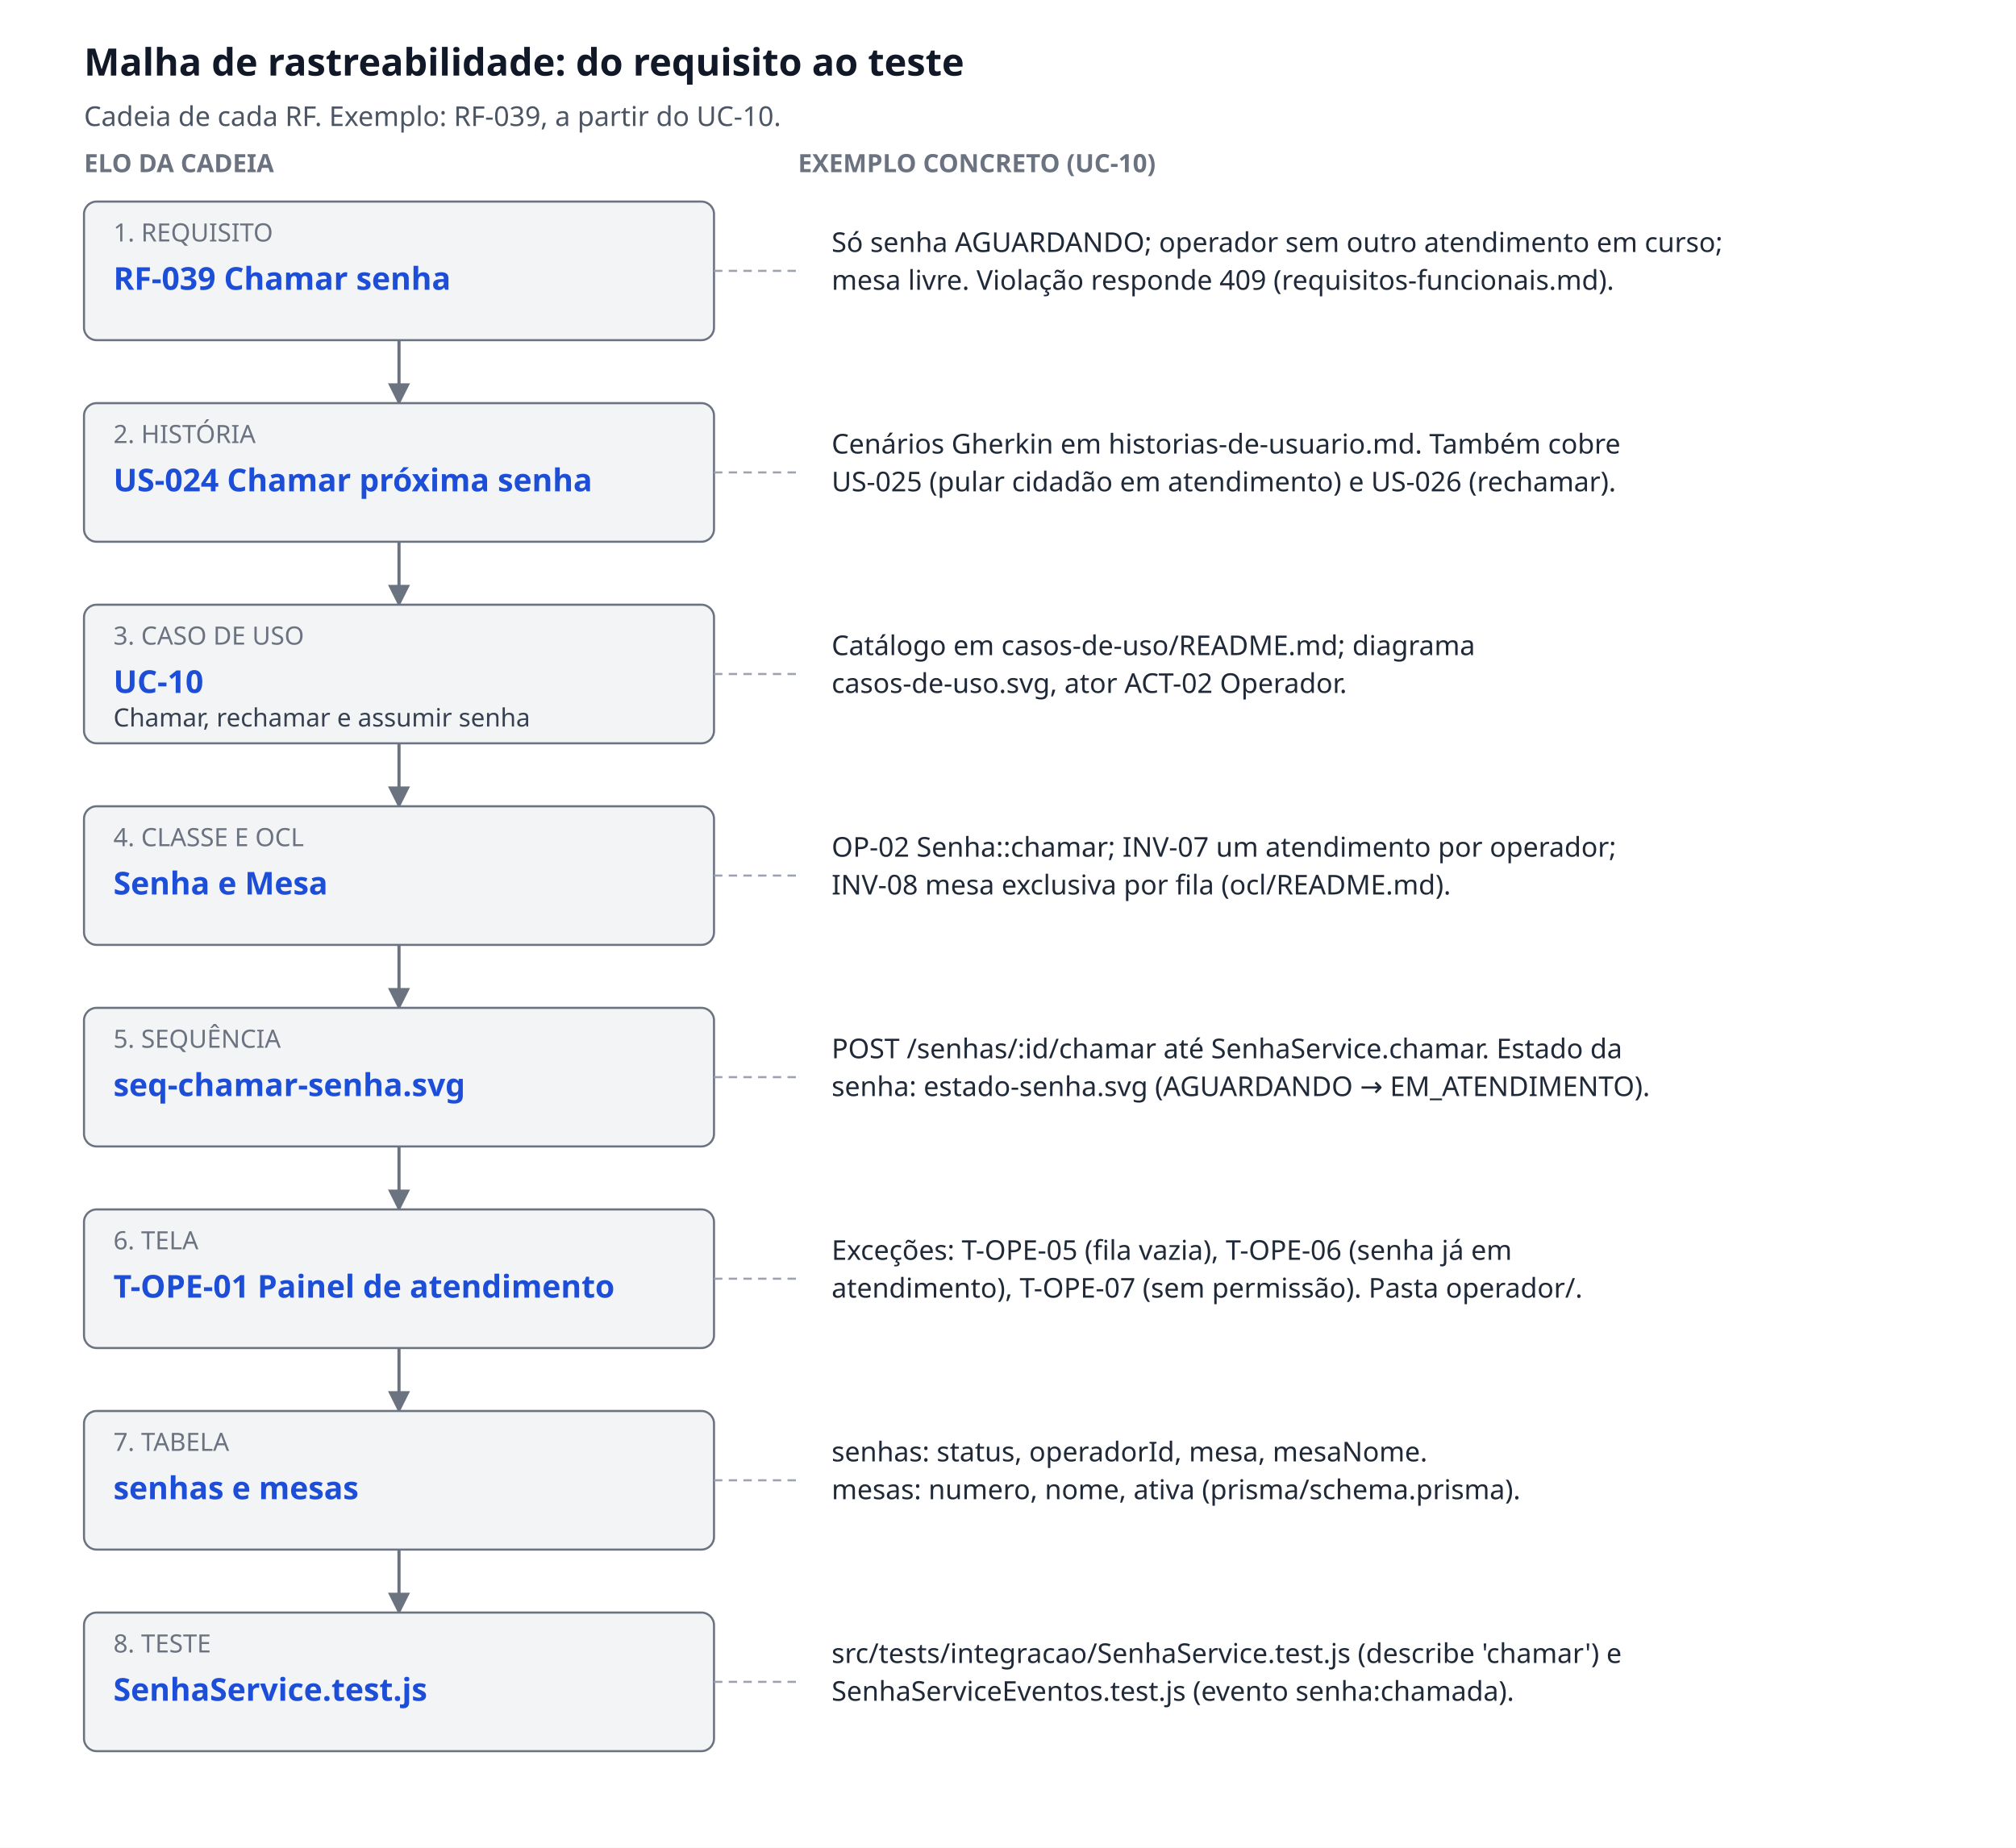
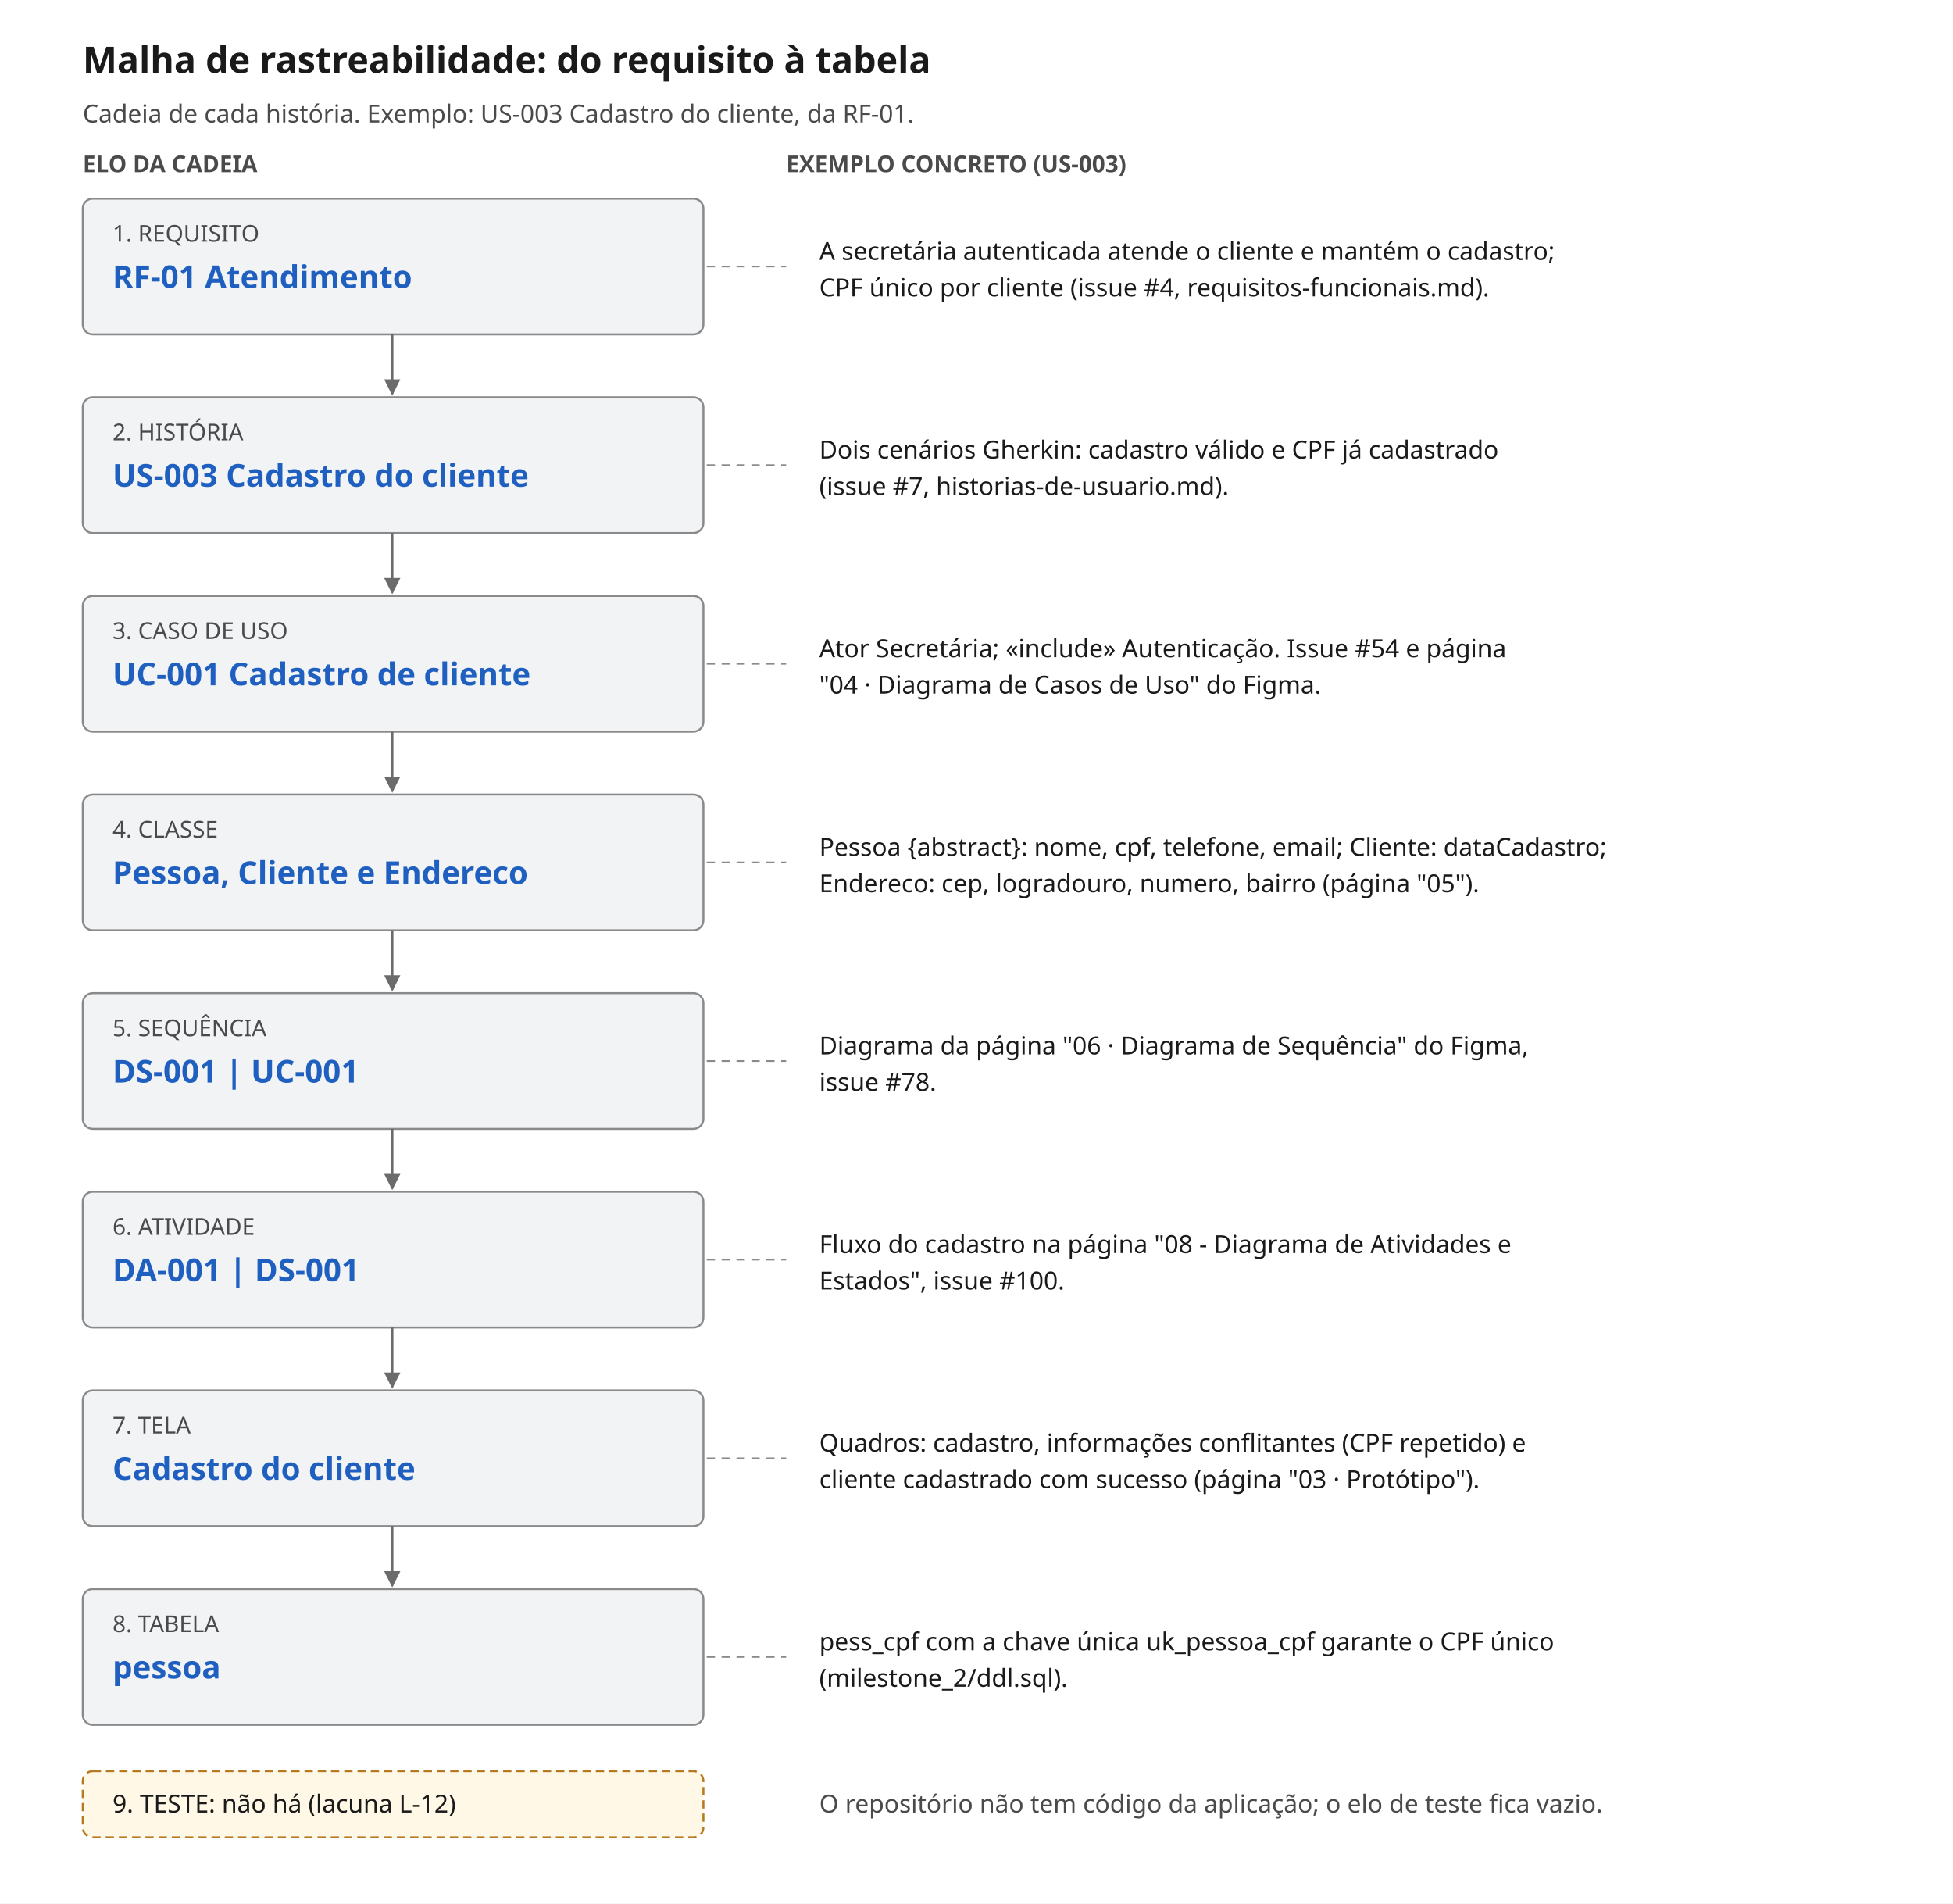
- <svg xmlns="http://www.w3.org/2000/svg" viewBox="0 0 960 880" width="960" height="880" role="img" font-family="sans-serif">
+ <svg xmlns="http://www.w3.org/2000/svg" viewBox="0 0 1180 1150" width="1180" height="1150" role="img" font-family="sans-serif">
  <defs>
    <marker id="seta" viewBox="0 0 10 10" refX="9" refY="5" markerWidth="7" markerHeight="7" orient="auto-start-reverse">
-       <path d="M0,0 L10,5 L0,10 z" fill="#6b7280" />
+       <path d="M0,0 L10,5 L0,10 z" fill="#6b6b6b" />
    </marker>
  </defs>
-   <rect x="0" y="0" width="960" height="880" fill="#ffffff" />
-   <text x="40" y="36" font-size="18" font-weight="bold" fill="#111827">Malha de rastreabilidade: do requisito ao teste</text>
-   <text x="40" y="60" font-size="13" fill="#4b5563">Cadeia de cada RF. Exemplo: RF-039, a partir do UC-10.</text>
-   <text x="40" y="82" font-size="12" font-weight="bold" fill="#6b7280">ELO DA CADEIA</text>
-   <text x="380" y="82" font-size="12" font-weight="bold" fill="#6b7280">EXEMPLO CONCRETO (UC-10)</text>
-   <rect x="40" y="96" width="300" height="66" rx="6" fill="#f3f4f6" stroke="#6b7280" stroke-width="1" />
-   <text x="54" y="115" font-size="12" fill="#6b7280">1. REQUISITO</text>
-   <text x="54" y="138" font-size="15" font-weight="bold" fill="#1d4ed8">RF-039 Chamar senha</text>
-   <line x1="190.0" y1="162" x2="190.0" y2="192" stroke="#6b7280" stroke-width="1.5" marker-end="url(#seta)" />
-   <line x1="340" y1="129.0" x2="380" y2="129.0" stroke="#9ca3af" stroke-width="1" stroke-dasharray="4 3" />
-   <text x="396" y="120" font-size="13" fill="#1f2937">Só senha AGUARDANDO; operador sem outro atendimento em curso;</text>
-   <text x="396" y="138" font-size="13" fill="#1f2937">mesa livre. Violação responde 409 (requisitos-funcionais.md).</text>
-   <rect x="40" y="192" width="300" height="66" rx="6" fill="#f3f4f6" stroke="#6b7280" stroke-width="1" />
-   <text x="54" y="211" font-size="12" fill="#6b7280">2. HISTÓRIA</text>
-   <text x="54" y="234" font-size="15" font-weight="bold" fill="#1d4ed8">US-024 Chamar próxima senha</text>
-   <line x1="190.0" y1="258" x2="190.0" y2="288" stroke="#6b7280" stroke-width="1.5" marker-end="url(#seta)" />
-   <line x1="340" y1="225.0" x2="380" y2="225.0" stroke="#9ca3af" stroke-width="1" stroke-dasharray="4 3" />
-   <text x="396" y="216" font-size="13" fill="#1f2937">Cenários Gherkin em historias-de-usuario.md. Também cobre</text>
-   <text x="396" y="234" font-size="13" fill="#1f2937">US-025 (pular cidadão em atendimento) e US-026 (rechamar).</text>
-   <rect x="40" y="288" width="300" height="66" rx="6" fill="#f3f4f6" stroke="#6b7280" stroke-width="1" />
-   <text x="54" y="307" font-size="12" fill="#6b7280">3. CASO DE USO</text>
-   <text x="54" y="330" font-size="15" font-weight="bold" fill="#1d4ed8">UC-10</text>
-   <text x="54" y="346" font-size="12" fill="#374151">Chamar, rechamar e assumir senha</text>
-   <line x1="190.0" y1="354" x2="190.0" y2="384" stroke="#6b7280" stroke-width="1.5" marker-end="url(#seta)" />
-   <line x1="340" y1="321.0" x2="380" y2="321.0" stroke="#9ca3af" stroke-width="1" stroke-dasharray="4 3" />
-   <text x="396" y="312" font-size="13" fill="#1f2937">Catálogo em casos-de-uso/README.md; diagrama</text>
-   <text x="396" y="330" font-size="13" fill="#1f2937">casos-de-uso.svg, ator ACT-02 Operador.</text>
-   <rect x="40" y="384" width="300" height="66" rx="6" fill="#f3f4f6" stroke="#6b7280" stroke-width="1" />
-   <text x="54" y="403" font-size="12" fill="#6b7280">4. CLASSE E OCL</text>
-   <text x="54" y="426" font-size="15" font-weight="bold" fill="#1d4ed8">Senha e Mesa</text>
-   <line x1="190.0" y1="450" x2="190.0" y2="480" stroke="#6b7280" stroke-width="1.5" marker-end="url(#seta)" />
-   <line x1="340" y1="417.0" x2="380" y2="417.0" stroke="#9ca3af" stroke-width="1" stroke-dasharray="4 3" />
-   <text x="396" y="408" font-size="13" fill="#1f2937">OP-02 Senha::chamar; INV-07 um atendimento por operador;</text>
-   <text x="396" y="426" font-size="13" fill="#1f2937">INV-08 mesa exclusiva por fila (ocl/README.md).</text>
-   <rect x="40" y="480" width="300" height="66" rx="6" fill="#f3f4f6" stroke="#6b7280" stroke-width="1" />
-   <text x="54" y="499" font-size="12" fill="#6b7280">5. SEQUÊNCIA</text>
-   <text x="54" y="522" font-size="15" font-weight="bold" fill="#1d4ed8">seq-chamar-senha.svg</text>
-   <line x1="190.0" y1="546" x2="190.0" y2="576" stroke="#6b7280" stroke-width="1.5" marker-end="url(#seta)" />
-   <line x1="340" y1="513.0" x2="380" y2="513.0" stroke="#9ca3af" stroke-width="1" stroke-dasharray="4 3" />
-   <text x="396" y="504" font-size="13" fill="#1f2937">POST /senhas/:id/chamar até SenhaService.chamar. Estado da</text>
-   <text x="396" y="522" font-size="13" fill="#1f2937">senha: estado-senha.svg (AGUARDANDO → EM_ATENDIMENTO).</text>
-   <rect x="40" y="576" width="300" height="66" rx="6" fill="#f3f4f6" stroke="#6b7280" stroke-width="1" />
-   <text x="54" y="595" font-size="12" fill="#6b7280">6. TELA</text>
-   <text x="54" y="618" font-size="15" font-weight="bold" fill="#1d4ed8">T-OPE-01 Painel de atendimento</text>
-   <line x1="190.0" y1="642" x2="190.0" y2="672" stroke="#6b7280" stroke-width="1.5" marker-end="url(#seta)" />
-   <line x1="340" y1="609.0" x2="380" y2="609.0" stroke="#9ca3af" stroke-width="1" stroke-dasharray="4 3" />
-   <text x="396" y="600" font-size="13" fill="#1f2937">Exceções: T-OPE-05 (fila vazia), T-OPE-06 (senha já em</text>
-   <text x="396" y="618" font-size="13" fill="#1f2937">atendimento), T-OPE-07 (sem permissão). Pasta operador/.</text>
-   <rect x="40" y="672" width="300" height="66" rx="6" fill="#f3f4f6" stroke="#6b7280" stroke-width="1" />
-   <text x="54" y="691" font-size="12" fill="#6b7280">7. TABELA</text>
-   <text x="54" y="714" font-size="15" font-weight="bold" fill="#1d4ed8">senhas e mesas</text>
-   <line x1="190.0" y1="738" x2="190.0" y2="768" stroke="#6b7280" stroke-width="1.5" marker-end="url(#seta)" />
-   <line x1="340" y1="705.0" x2="380" y2="705.0" stroke="#9ca3af" stroke-width="1" stroke-dasharray="4 3" />
-   <text x="396" y="696" font-size="13" fill="#1f2937">senhas: status, operadorId, mesa, mesaNome.</text>
-   <text x="396" y="714" font-size="13" fill="#1f2937">mesas: numero, nome, ativa (prisma/schema.prisma).</text>
-   <rect x="40" y="768" width="300" height="66" rx="6" fill="#f3f4f6" stroke="#6b7280" stroke-width="1" />
-   <text x="54" y="787" font-size="12" fill="#6b7280">8. TESTE</text>
-   <text x="54" y="810" font-size="15" font-weight="bold" fill="#1d4ed8">SenhaService.test.js</text>
-   <line x1="340" y1="801.0" x2="380" y2="801.0" stroke="#9ca3af" stroke-width="1" stroke-dasharray="4 3" />
-   <text x="396" y="792" font-size="13" fill="#1f2937">src/tests/integracao/SenhaService.test.js (describe 'chamar') e</text>
-   <text x="396" y="810" font-size="13" fill="#1f2937">SenhaServiceEventos.test.js (evento senha:chamada).</text>
+   <rect x="0" y="0" width="1180" height="1150" fill="#ffffff" />
+   <text x="50" y="44" font-size="22" font-weight="bold" fill="#1a1a1a">Malha de rastreabilidade: do requisito à tabela</text>
+   <text x="50" y="74" font-size="15" fill="#4a4a4a">Cadeia de cada história. Exemplo: US-003 Cadastro do cliente, da RF-01.</text>
+   <text x="50" y="104" font-size="14" font-weight="bold" fill="#4a4a4a">ELO DA CADEIA</text>
+   <text x="475" y="104" font-size="14" font-weight="bold" fill="#4a4a4a">EXEMPLO CONCRETO (US-003)</text>
+   <rect x="50" y="120" width="375" height="82" rx="6" fill="#f2f3f5" stroke="#8a8a8a" stroke-width="1.2" />
+   <text x="68" y="146" font-size="14" fill="#4a4a4a">1. REQUISITO</text>
+   <text x="68" y="174" font-size="19" font-weight="bold" fill="#1f5fbf">RF-01 Atendimento</text>
+   <line x1="427" y1="161.0" x2="475" y2="161.0" stroke="#8a8a8a" stroke-width="1" stroke-dasharray="5 4" />
+   <text x="495" y="157.0" font-size="15" fill="#1a1a1a">A secretária autenticada atende o cliente e mantém o cadastro;</text>
+   <text x="495" y="179.0" font-size="15" fill="#1a1a1a">CPF único por cliente (issue #4, requisitos-funcionais.md).</text>
+   <line x1="237" y1="202" x2="237" y2="238" stroke="#6b6b6b" stroke-width="1.4" marker-end="url(#seta)" />
+   <rect x="50" y="240" width="375" height="82" rx="6" fill="#f2f3f5" stroke="#8a8a8a" stroke-width="1.2" />
+   <text x="68" y="266" font-size="14" fill="#4a4a4a">2. HISTÓRIA</text>
+   <text x="68" y="294" font-size="19" font-weight="bold" fill="#1f5fbf">US-003 Cadastro do cliente</text>
+   <line x1="427" y1="281.0" x2="475" y2="281.0" stroke="#8a8a8a" stroke-width="1" stroke-dasharray="5 4" />
+   <text x="495" y="277.0" font-size="15" fill="#1a1a1a">Dois cenários Gherkin: cadastro válido e CPF já cadastrado</text>
+   <text x="495" y="299.0" font-size="15" fill="#1a1a1a">(issue #7, historias-de-usuario.md).</text>
+   <line x1="237" y1="322" x2="237" y2="358" stroke="#6b6b6b" stroke-width="1.4" marker-end="url(#seta)" />
+   <rect x="50" y="360" width="375" height="82" rx="6" fill="#f2f3f5" stroke="#8a8a8a" stroke-width="1.2" />
+   <text x="68" y="386" font-size="14" fill="#4a4a4a">3. CASO DE USO</text>
+   <text x="68" y="414" font-size="19" font-weight="bold" fill="#1f5fbf">UC-001 Cadastro de cliente</text>
+   <line x1="427" y1="401.0" x2="475" y2="401.0" stroke="#8a8a8a" stroke-width="1" stroke-dasharray="5 4" />
+   <text x="495" y="397.0" font-size="15" fill="#1a1a1a">Ator Secretária; «include» Autenticação. Issue #54 e página</text>
+   <text x="495" y="419.0" font-size="15" fill="#1a1a1a">"04 · Diagrama de Casos de Uso" do Figma.</text>
+   <line x1="237" y1="442" x2="237" y2="478" stroke="#6b6b6b" stroke-width="1.4" marker-end="url(#seta)" />
+   <rect x="50" y="480" width="375" height="82" rx="6" fill="#f2f3f5" stroke="#8a8a8a" stroke-width="1.2" />
+   <text x="68" y="506" font-size="14" fill="#4a4a4a">4. CLASSE</text>
+   <text x="68" y="534" font-size="19" font-weight="bold" fill="#1f5fbf">Pessoa, Cliente e Endereco</text>
+   <line x1="427" y1="521.0" x2="475" y2="521.0" stroke="#8a8a8a" stroke-width="1" stroke-dasharray="5 4" />
+   <text x="495" y="517.0" font-size="15" fill="#1a1a1a">Pessoa {abstract}: nome, cpf, telefone, email; Cliente: dataCadastro;</text>
+   <text x="495" y="539.0" font-size="15" fill="#1a1a1a">Endereco: cep, logradouro, numero, bairro (página "05").</text>
+   <line x1="237" y1="562" x2="237" y2="598" stroke="#6b6b6b" stroke-width="1.4" marker-end="url(#seta)" />
+   <rect x="50" y="600" width="375" height="82" rx="6" fill="#f2f3f5" stroke="#8a8a8a" stroke-width="1.2" />
+   <text x="68" y="626" font-size="14" fill="#4a4a4a">5. SEQUÊNCIA</text>
+   <text x="68" y="654" font-size="19" font-weight="bold" fill="#1f5fbf">DS-001 | UC-001</text>
+   <line x1="427" y1="641.0" x2="475" y2="641.0" stroke="#8a8a8a" stroke-width="1" stroke-dasharray="5 4" />
+   <text x="495" y="637.0" font-size="15" fill="#1a1a1a">Diagrama da página "06 · Diagrama de Sequência" do Figma,</text>
+   <text x="495" y="659.0" font-size="15" fill="#1a1a1a">issue #78.</text>
+   <line x1="237" y1="682" x2="237" y2="718" stroke="#6b6b6b" stroke-width="1.4" marker-end="url(#seta)" />
+   <rect x="50" y="720" width="375" height="82" rx="6" fill="#f2f3f5" stroke="#8a8a8a" stroke-width="1.2" />
+   <text x="68" y="746" font-size="14" fill="#4a4a4a">6. ATIVIDADE</text>
+   <text x="68" y="774" font-size="19" font-weight="bold" fill="#1f5fbf">DA-001 | DS-001</text>
+   <line x1="427" y1="761.0" x2="475" y2="761.0" stroke="#8a8a8a" stroke-width="1" stroke-dasharray="5 4" />
+   <text x="495" y="757.0" font-size="15" fill="#1a1a1a">Fluxo do cadastro na página "08 - Diagrama de Atividades e</text>
+   <text x="495" y="779.0" font-size="15" fill="#1a1a1a">Estados", issue #100.</text>
+   <line x1="237" y1="802" x2="237" y2="838" stroke="#6b6b6b" stroke-width="1.4" marker-end="url(#seta)" />
+   <rect x="50" y="840" width="375" height="82" rx="6" fill="#f2f3f5" stroke="#8a8a8a" stroke-width="1.2" />
+   <text x="68" y="866" font-size="14" fill="#4a4a4a">7. TELA</text>
+   <text x="68" y="894" font-size="19" font-weight="bold" fill="#1f5fbf">Cadastro do cliente</text>
+   <line x1="427" y1="881.0" x2="475" y2="881.0" stroke="#8a8a8a" stroke-width="1" stroke-dasharray="5 4" />
+   <text x="495" y="877.0" font-size="15" fill="#1a1a1a">Quadros: cadastro, informações conflitantes (CPF repetido) e</text>
+   <text x="495" y="899.0" font-size="15" fill="#1a1a1a">cliente cadastrado com sucesso (página "03 · Protótipo").</text>
+   <line x1="237" y1="922" x2="237" y2="958" stroke="#6b6b6b" stroke-width="1.4" marker-end="url(#seta)" />
+   <rect x="50" y="960" width="375" height="82" rx="6" fill="#f2f3f5" stroke="#8a8a8a" stroke-width="1.2" />
+   <text x="68" y="986" font-size="14" fill="#4a4a4a">8. TABELA</text>
+   <text x="68" y="1014" font-size="19" font-weight="bold" fill="#1f5fbf">pessoa</text>
+   <line x1="427" y1="1001.0" x2="475" y2="1001.0" stroke="#8a8a8a" stroke-width="1" stroke-dasharray="5 4" />
+   <text x="495" y="997.0" font-size="15" fill="#1a1a1a">pess_cpf com a chave única uk_pessoa_cpf garante o CPF único</text>
+   <text x="495" y="1019.0" font-size="15" fill="#1a1a1a">(milestone_2/ddl.sql).</text>
+   <rect x="50" y="1070" width="375" height="40" rx="6" fill="#fff8e6" stroke="#b7791f" stroke-width="1.2" stroke-dasharray="5 3" />
+   <text x="68" y="1095" font-size="15" fill="#1a1a1a">9. TESTE: não há (lacuna L-12)</text>
+   <text x="495" y="1095" font-size="15" fill="#4a4a4a">O repositório não tem código da aplicação; o elo de teste fica vazio.</text>
</svg>
